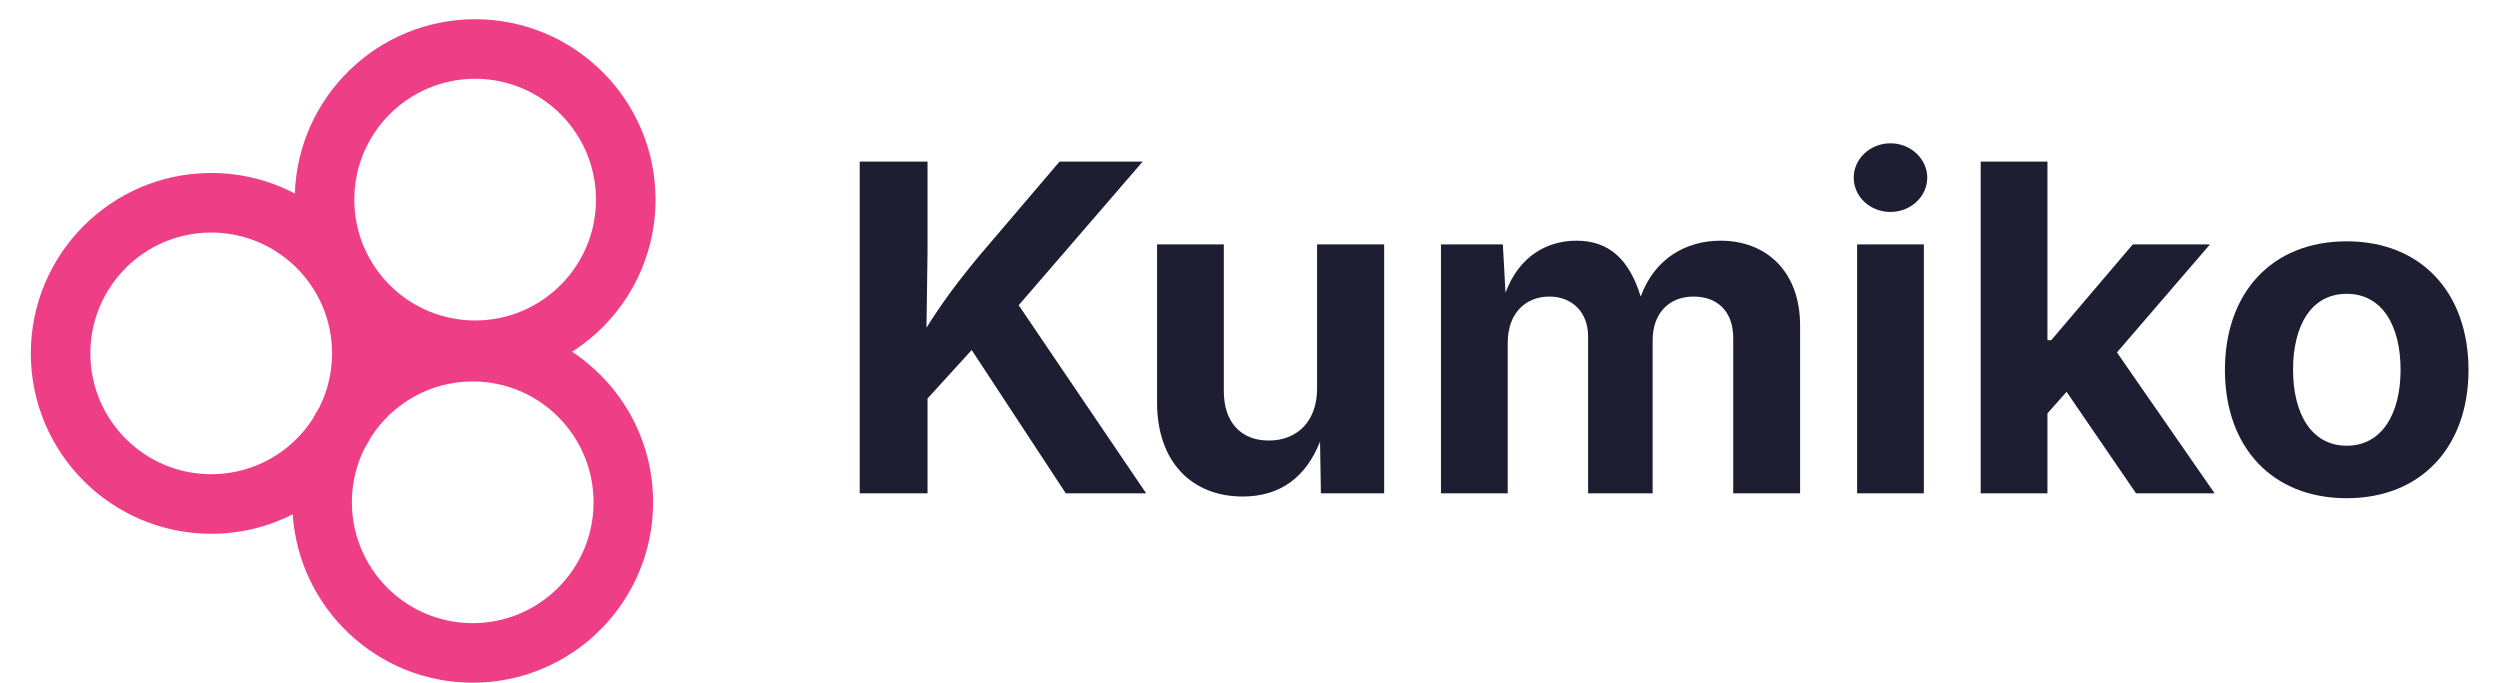
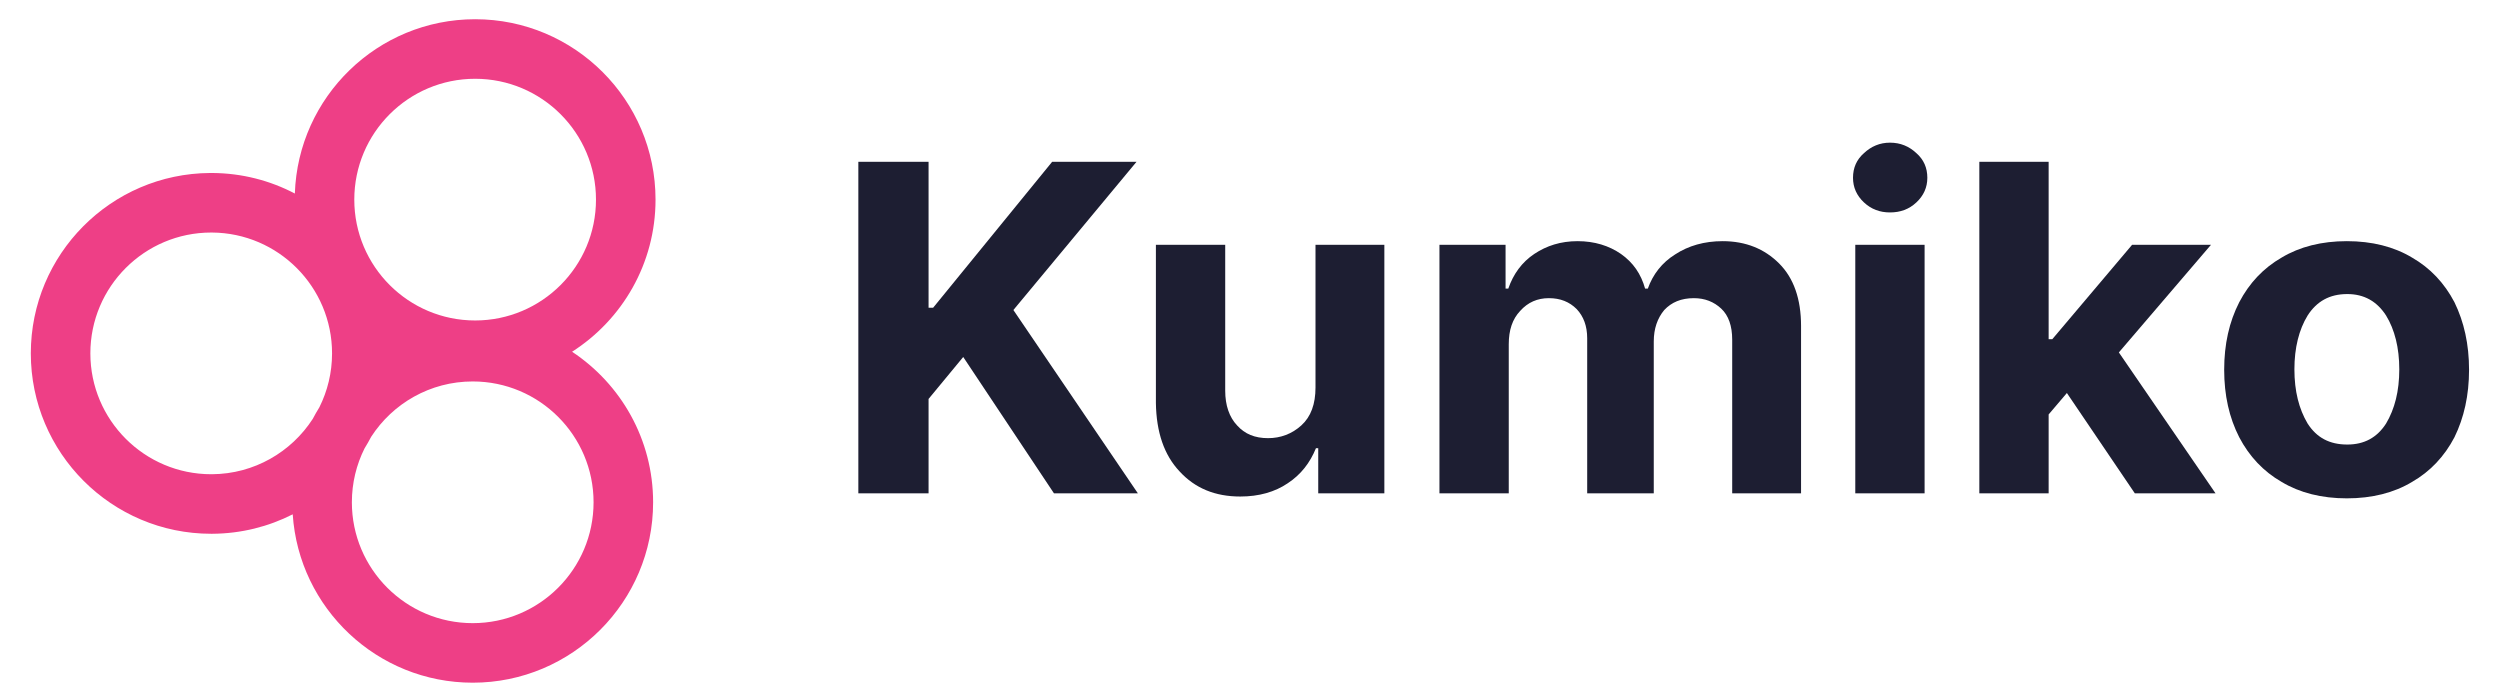
<svg xmlns="http://www.w3.org/2000/svg" width="100%" height="100%" viewBox="0 0 1300 355" version="1.1" xml:space="preserve" style="fill-rule:evenodd;clip-rule:evenodd;stroke-linejoin:round;stroke-miterlimit:2;">
-   <g>
-     <g transform="matrix(3.51526,0,0,3.51526,-939.563,-472.396)">
-       <text x="390.003px" y="207.361px" style="font-family:'Inter-Bold', 'Inter';font-weight:700;font-size:67.455px;fill:rgb(29,30,50);">K<tspan x="434.222px " y="207.361px ">u</tspan>mik<tspan x="593.733px " y="207.361px ">o</tspan>
-       </text>
+   <g transform="matrix(3.51526,0,0,3.51526,-939.563,-472.396)">
+     <g transform="matrix(67.4547,0,0,67.4547,390.003,207.361)">
+       <path d="M0.063,-0L0.063,-0.727L0.217,-0.727L0.217,-0.407L0.227,-0.407L0.488,-0.727L0.673,-0.727L0.403,-0.402L0.676,-0L0.492,-0L0.293,-0.299L0.217,-0.207L0.217,-0L0.063,-0Z" style="fill:rgb(29,30,50);fill-rule:nonzero;" />
    </g>
-     <g transform="matrix(1.25912,0,0,1.25912,-491.167,-40.9945)">
-       <path d="M511.856,112.487C513.186,72.528 546.039,40.5 586.314,40.5C627.431,40.5 660.814,73.882 660.814,115C660.814,141.385 647.068,164.585 626.348,177.825C646.505,191.16 659.814,214.038 659.814,240C659.814,281.118 626.431,314.5 585.314,314.5C545.865,314.5 513.537,283.773 510.977,244.967C500.996,250.036 489.727,252.923 477.795,252.998L477.314,253C436.196,253 402.814,219.618 402.814,178.5C402.814,137.543 435.936,104.26 476.832,104.002L477.314,104L477.795,104.002C490.08,104.079 501.664,107.137 511.856,112.487ZM540.643,217.734C537.292,224.439 535.406,232.001 535.406,240C535.406,267.545 557.769,289.908 585.314,289.908C612.859,289.908 635.222,267.545 635.222,240C635.222,212.455 612.859,190.092 585.314,190.092C567.737,190.092 552.271,199.198 543.377,212.947C542.523,214.58 541.61,216.177 540.643,217.734ZM477.314,128.592C449.769,128.592 427.406,150.955 427.406,178.5C427.406,206.045 449.769,228.408 477.314,228.408L477.636,228.407C495.071,228.297 510.397,219.226 519.237,205.574L519.251,205.553C520.104,203.92 521.017,202.323 521.984,200.766C525.336,194.061 527.222,186.499 527.222,178.5C527.222,151.062 505.033,128.767 477.636,128.593L477.314,128.592ZM636.222,115C636.222,142.545 613.859,164.908 586.314,164.908C558.769,164.908 536.406,142.545 536.406,115C536.406,87.455 558.769,65.092 586.314,65.092C613.859,65.092 636.222,87.455 636.222,115Z" style="fill:rgb(238,63,134);" />
+     <g transform="matrix(67.4547,0,0,67.4547,434.222,207.361)">
+       <path d="M0.41,-0.232L0.41,-0.545L0.561,-0.545L0.561,-0L0.416,-0L0.416,-0.099L0.411,-0.099C0.398,-0.067 0.378,-0.041 0.349,-0.022C0.321,-0.003 0.286,0.007 0.245,0.007C0.19,0.007 0.146,-0.011 0.112,-0.048C0.078,-0.084 0.061,-0.134 0.06,-0.198L0.06,-0.545L0.212,-0.545L0.212,-0.225C0.212,-0.193 0.221,-0.167 0.238,-0.149C0.255,-0.13 0.277,-0.121 0.306,-0.121C0.333,-0.121 0.358,-0.13 0.379,-0.149C0.4,-0.168 0.41,-0.196 0.41,-0.232Z" style="fill:rgb(29,30,50);fill-rule:nonzero;" />
+     </g>
+     <g transform="matrix(67.4547,0,0,67.4547,476.166,207.361)">
+       <path d="M0.06,-0L0.06,-0.545L0.205,-0.545L0.205,-0.449L0.211,-0.449C0.222,-0.481 0.241,-0.507 0.268,-0.525C0.295,-0.543 0.326,-0.553 0.363,-0.553C0.4,-0.553 0.432,-0.543 0.458,-0.525C0.485,-0.506 0.502,-0.481 0.511,-0.449L0.517,-0.449C0.528,-0.48 0.548,-0.506 0.577,-0.524C0.606,-0.543 0.641,-0.553 0.681,-0.553C0.732,-0.553 0.773,-0.536 0.805,-0.504C0.837,-0.472 0.853,-0.426 0.853,-0.367L0.853,-0L0.702,-0L0.702,-0.337C0.702,-0.367 0.694,-0.39 0.678,-0.405C0.662,-0.42 0.642,-0.428 0.618,-0.428C0.59,-0.428 0.569,-0.419 0.553,-0.402C0.538,-0.384 0.53,-0.361 0.53,-0.333L0.53,-0L0.384,-0L0.384,-0.34C0.384,-0.367 0.376,-0.388 0.361,-0.404C0.345,-0.42 0.325,-0.428 0.3,-0.428C0.275,-0.428 0.254,-0.419 0.237,-0.4C0.22,-0.382 0.212,-0.358 0.212,-0.327L0.212,-0L0.06,-0Z" style="fill:rgb(29,30,50);fill-rule:nonzero;" />
+     </g>
+     <g transform="matrix(67.4547,0,0,67.4547,537.68,207.361)">
+       <path d="M0.06,-0L0.06,-0.545L0.212,-0.545L0.212,-0L0.06,-0ZM0.136,-0.616C0.114,-0.616 0.095,-0.623 0.079,-0.638C0.063,-0.653 0.055,-0.671 0.055,-0.692C0.055,-0.714 0.063,-0.732 0.079,-0.746C0.095,-0.761 0.114,-0.769 0.136,-0.769C0.159,-0.769 0.178,-0.761 0.194,-0.746C0.21,-0.732 0.218,-0.714 0.218,-0.692C0.218,-0.671 0.21,-0.653 0.194,-0.638C0.178,-0.623 0.159,-0.616 0.136,-0.616Z" style="fill:rgb(29,30,50);fill-rule:nonzero;" />
+     </g>
+     <g transform="matrix(67.4547,0,0,67.4547,556.029,207.361)">
+       <path d="M0.06,-0L0.06,-0.727L0.212,-0.727L0.212,-0.338L0.22,-0.338L0.395,-0.545L0.568,-0.545L0.366,-0.309L0.578,-0L0.401,-0L0.252,-0.22L0.212,-0.173L0.212,-0L0.06,-0Z" style="fill:rgb(29,30,50);fill-rule:nonzero;" />
+     </g>
+     <g transform="matrix(67.4547,0,0,67.4547,593.733,207.361)">
+       <path d="M0.307,0.011C0.252,0.011 0.204,-0.001 0.164,-0.025C0.124,-0.048 0.093,-0.081 0.071,-0.123C0.049,-0.166 0.038,-0.215 0.038,-0.271C0.038,-0.327 0.049,-0.376 0.071,-0.419C0.093,-0.461 0.124,-0.494 0.164,-0.517C0.204,-0.541 0.252,-0.553 0.307,-0.553C0.362,-0.553 0.41,-0.541 0.45,-0.517C0.49,-0.494 0.521,-0.461 0.543,-0.419C0.564,-0.376 0.575,-0.327 0.575,-0.271C0.575,-0.215 0.564,-0.166 0.543,-0.123C0.521,-0.081 0.49,-0.048 0.45,-0.025C0.41,-0.001 0.362,0.011 0.307,0.011ZM0.308,-0.107C0.345,-0.107 0.373,-0.122 0.393,-0.153C0.412,-0.185 0.422,-0.224 0.422,-0.272C0.422,-0.319 0.412,-0.359 0.393,-0.39C0.373,-0.421 0.345,-0.437 0.308,-0.437C0.269,-0.437 0.241,-0.421 0.221,-0.39C0.202,-0.359 0.192,-0.319 0.192,-0.272C0.192,-0.224 0.202,-0.185 0.221,-0.153C0.241,-0.122 0.269,-0.107 0.308,-0.107Z" style="fill:rgb(29,30,50);fill-rule:nonzero;" />
    </g>
  </g>
+   <g transform="matrix(1.25912,0,0,1.25912,-491.167,-40.9945)">
+     <path d="M511.856,112.487C513.186,72.528 546.039,40.5 586.314,40.5C627.431,40.5 660.814,73.882 660.814,115C660.814,141.385 647.068,164.585 626.348,177.825C646.505,191.16 659.814,214.038 659.814,240C659.814,281.118 626.431,314.5 585.314,314.5C545.865,314.5 513.537,283.773 510.977,244.967C500.996,250.036 489.727,252.923 477.795,252.998L477.314,253C436.196,253 402.814,219.618 402.814,178.5C402.814,137.543 435.936,104.26 476.832,104.002L477.314,104L477.795,104.002C490.08,104.079 501.664,107.137 511.856,112.487ZM540.643,217.734C537.292,224.439 535.406,232.001 535.406,240C535.406,267.545 557.769,289.908 585.314,289.908C612.859,289.908 635.222,267.545 635.222,240C635.222,212.455 612.859,190.092 585.314,190.092C567.737,190.092 552.271,199.198 543.377,212.947C542.523,214.58 541.61,216.177 540.643,217.734ZM477.314,128.592C449.769,128.592 427.406,150.955 427.406,178.5C427.406,206.045 449.769,228.408 477.314,228.408L477.636,228.407C495.071,228.297 510.397,219.226 519.237,205.574L519.251,205.553C520.104,203.92 521.017,202.323 521.984,200.766C525.336,194.061 527.222,186.499 527.222,178.5C527.222,151.062 505.033,128.767 477.636,128.593L477.314,128.592ZM636.222,115C636.222,142.545 613.859,164.908 586.314,164.908C558.769,164.908 536.406,142.545 536.406,115C536.406,87.455 558.769,65.092 586.314,65.092C613.859,65.092 636.222,87.455 636.222,115Z" style="fill:rgb(238,63,134);" />
+   </g>
</svg>
